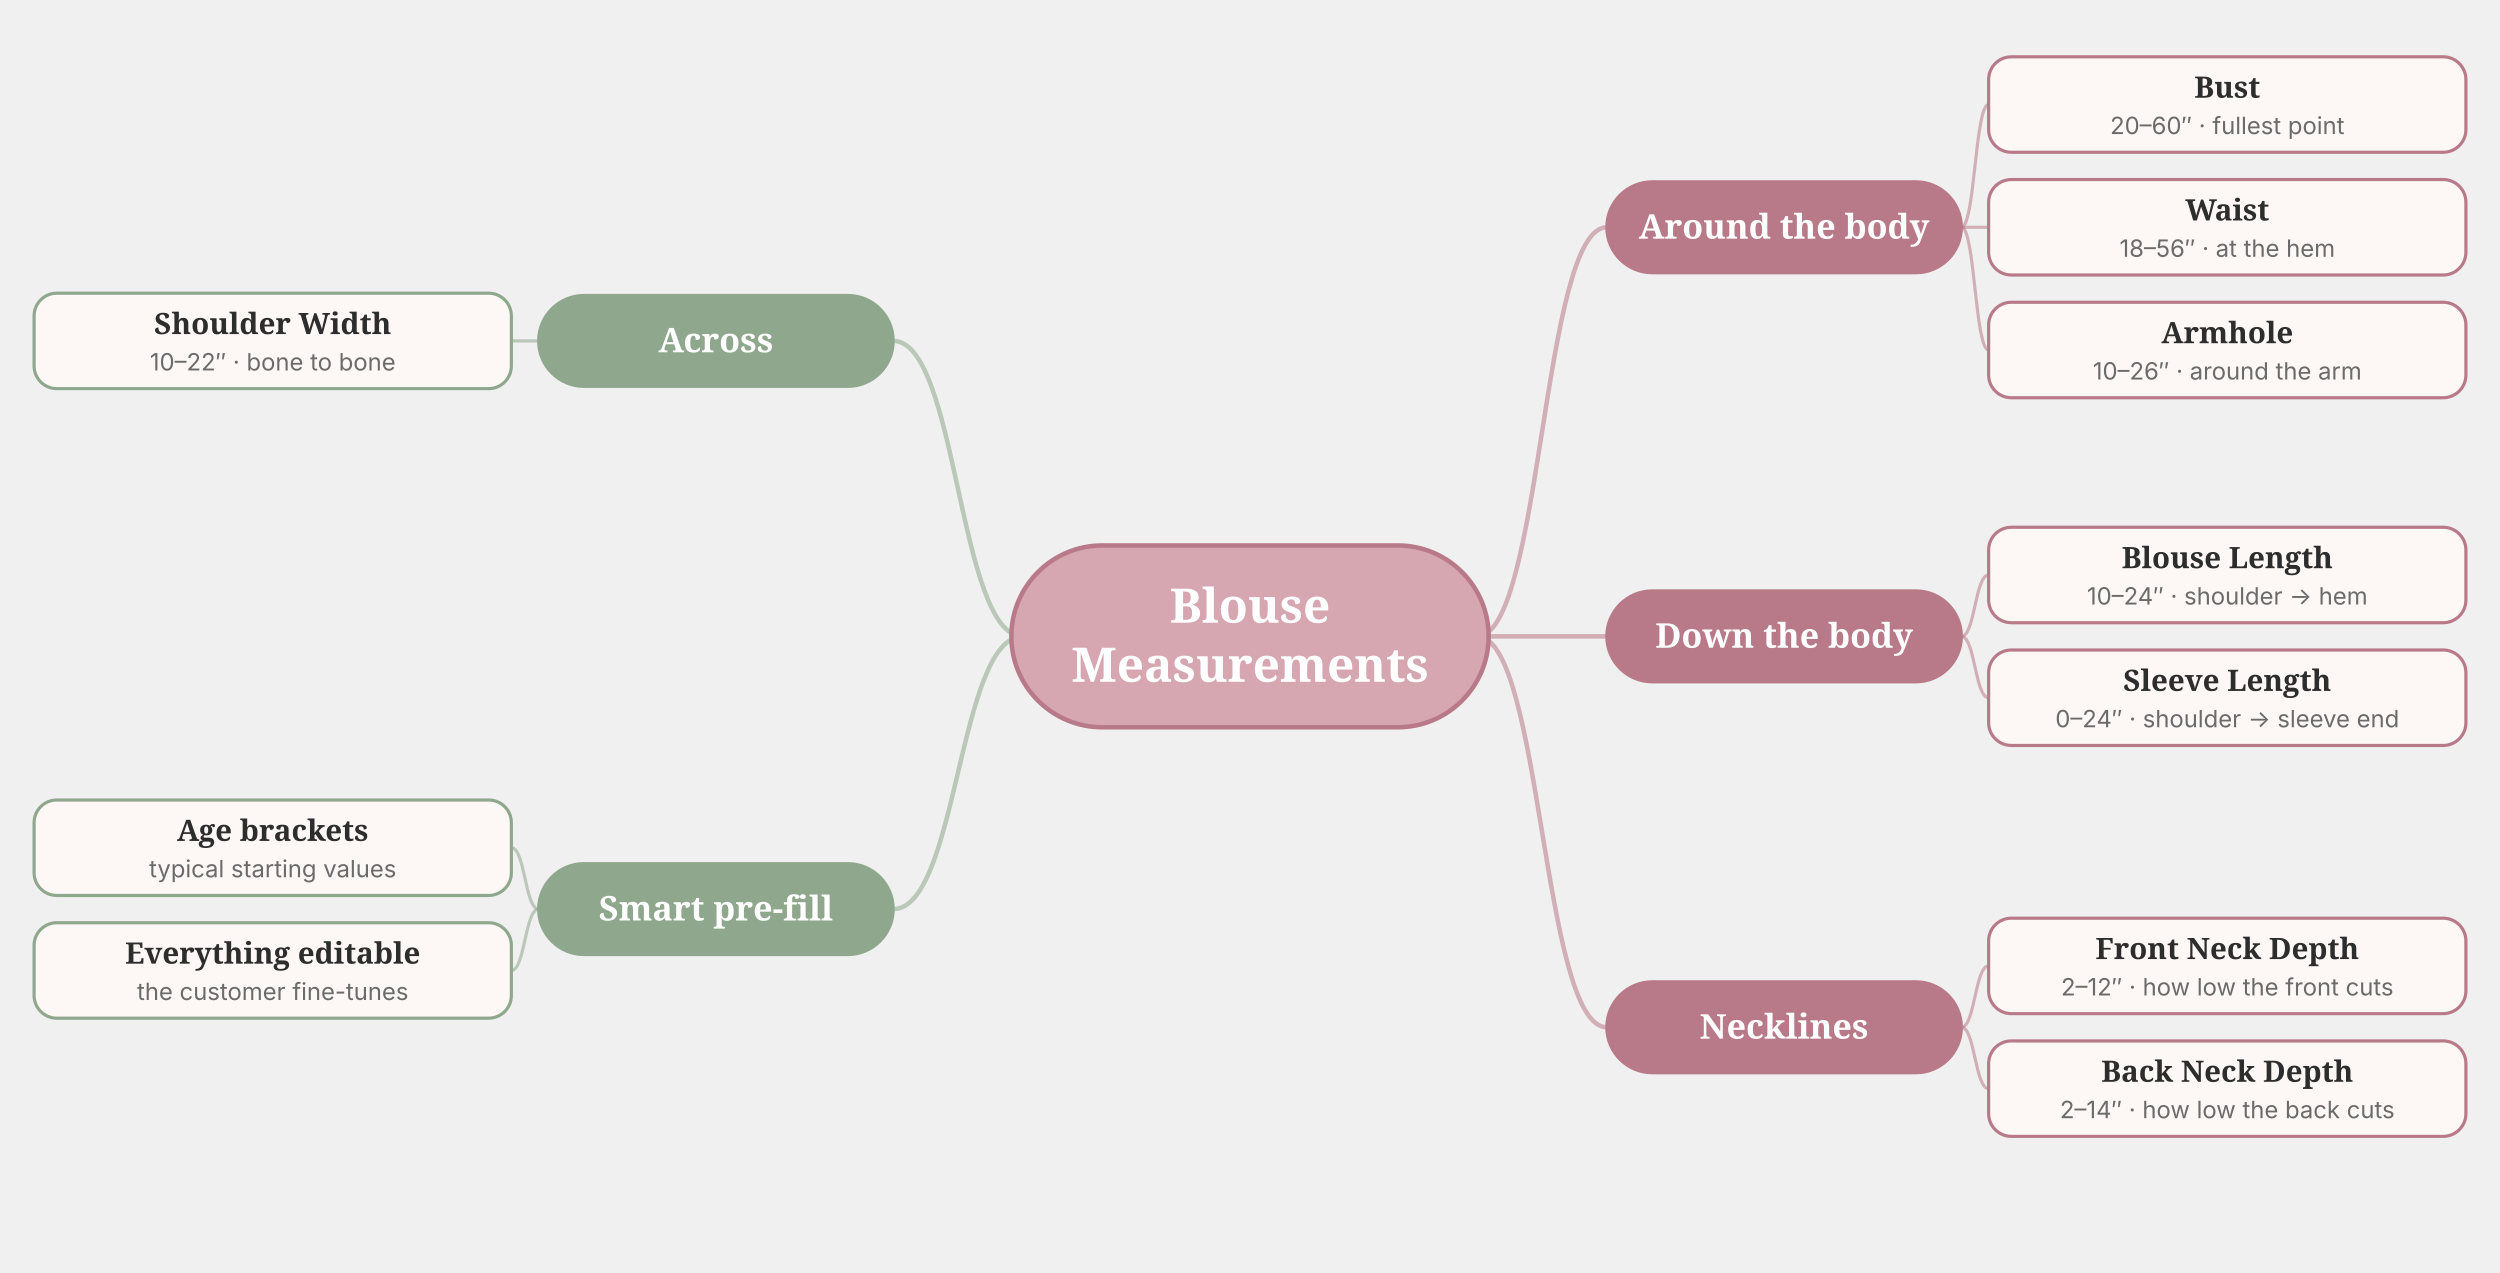
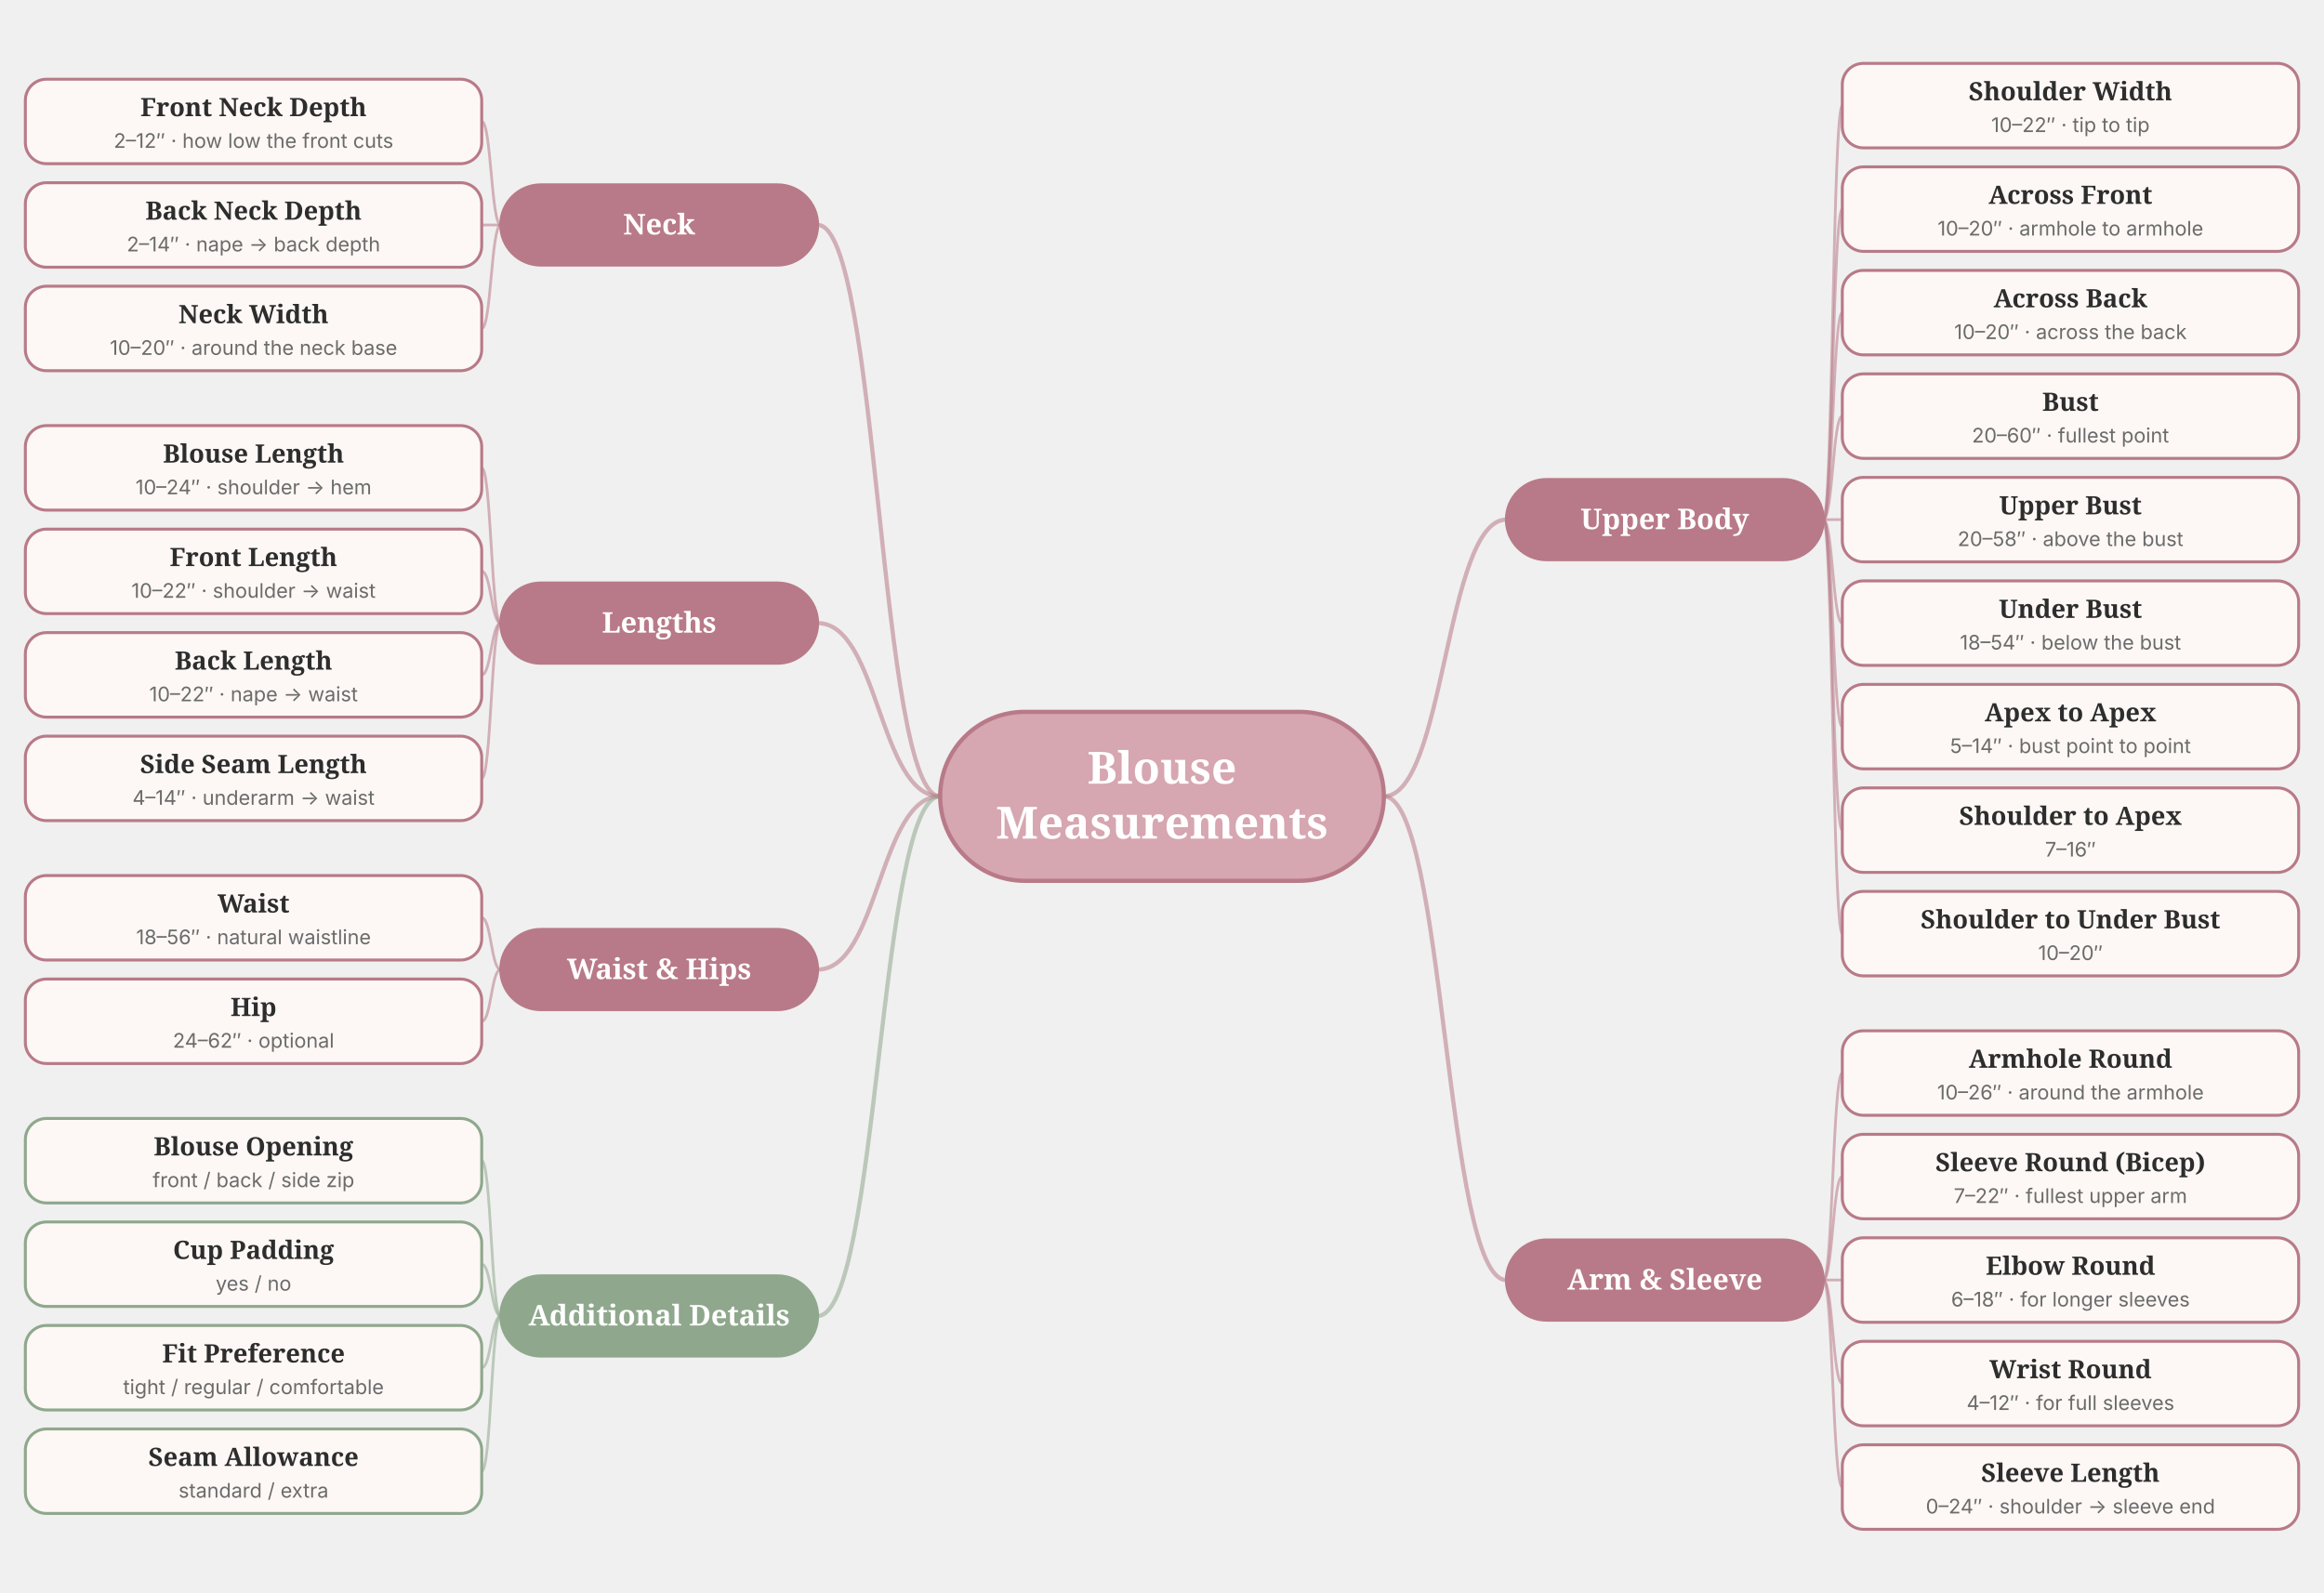
- <svg xmlns="http://www.w3.org/2000/svg" viewBox="0 0 1100 560" role="img" aria-label="Mind map of the eight blouse measurements">
-   <path d="M 650.0 280.0 C 678.5 280.0 678.5 100 707.0 100" fill="none" stroke="#B87A88" stroke-width="2" opacity="0.55" />
-   <rect x="707.0" y="80.0" width="156" height="40" rx="20" fill="#B87A88" stroke="#B87A88" stroke-width="1.4" />
-   <text x="785.0" y="105" font-family="Georgia, serif" font-size="15" fill="#FFFFFF" font-weight="bold" text-anchor="middle">Around the body</text>
-   <path d="M 863.0 100 C 869.0 100 869.0 46.0 875.0 46.0" fill="none" stroke="#B87A88" stroke-width="1.4" opacity="0.55" />
-   <rect x="875.0" y="25.0" width="210" height="42" rx="10" fill="#FDF8F5" stroke="#B87A88" stroke-width="1.4" />
-   <text x="980.0" y="43.0" font-family="Georgia, serif" font-size="13" fill="#2D2D2D" font-weight="bold" text-anchor="middle">Bust</text>
-   <text x="980.0" y="59.0" font-family="-apple-system, 'Segoe UI', sans-serif" font-size="10.5" fill="#6B6B6B" font-weight="normal" text-anchor="middle">20–60″ · fullest point</text>
-   <path d="M 863.0 100 C 869.0 100 869.0 100.0 875.0 100.0" fill="none" stroke="#B87A88" stroke-width="1.4" opacity="0.55" />
-   <rect x="875.0" y="79.0" width="210" height="42" rx="10" fill="#FDF8F5" stroke="#B87A88" stroke-width="1.4" />
-   <text x="980.0" y="97.0" font-family="Georgia, serif" font-size="13" fill="#2D2D2D" font-weight="bold" text-anchor="middle">Waist</text>
-   <text x="980.0" y="113.0" font-family="-apple-system, 'Segoe UI', sans-serif" font-size="10.5" fill="#6B6B6B" font-weight="normal" text-anchor="middle">18–56″ · at the hem</text>
-   <path d="M 863.0 100 C 869.0 100 869.0 154.0 875.0 154.0" fill="none" stroke="#B87A88" stroke-width="1.4" opacity="0.55" />
-   <rect x="875.0" y="133.0" width="210" height="42" rx="10" fill="#FDF8F5" stroke="#B87A88" stroke-width="1.4" />
-   <text x="980.0" y="151.0" font-family="Georgia, serif" font-size="13" fill="#2D2D2D" font-weight="bold" text-anchor="middle">Armhole</text>
-   <text x="980.0" y="167.0" font-family="-apple-system, 'Segoe UI', sans-serif" font-size="10.5" fill="#6B6B6B" font-weight="normal" text-anchor="middle">10–26″ · around the arm</text>
-   <path d="M 650.0 280.0 C 678.5 280.0 678.5 280 707.0 280" fill="none" stroke="#B87A88" stroke-width="2" opacity="0.55" />
-   <rect x="707.0" y="260.0" width="156" height="40" rx="20" fill="#B87A88" stroke="#B87A88" stroke-width="1.4" />
-   <text x="785.0" y="285" font-family="Georgia, serif" font-size="15" fill="#FFFFFF" font-weight="bold" text-anchor="middle">Down the body</text>
-   <path d="M 863.0 280 C 869.0 280 869.0 253.0 875.0 253.0" fill="none" stroke="#B87A88" stroke-width="1.4" opacity="0.55" />
-   <rect x="875.0" y="232.0" width="210" height="42" rx="10" fill="#FDF8F5" stroke="#B87A88" stroke-width="1.4" />
-   <text x="980.0" y="250.0" font-family="Georgia, serif" font-size="13" fill="#2D2D2D" font-weight="bold" text-anchor="middle">Blouse Length</text>
-   <text x="980.0" y="266.0" font-family="-apple-system, 'Segoe UI', sans-serif" font-size="10.5" fill="#6B6B6B" font-weight="normal" text-anchor="middle">10–24″ · shoulder → hem</text>
-   <path d="M 863.0 280 C 869.0 280 869.0 307.0 875.0 307.0" fill="none" stroke="#B87A88" stroke-width="1.4" opacity="0.55" />
-   <rect x="875.0" y="286.0" width="210" height="42" rx="10" fill="#FDF8F5" stroke="#B87A88" stroke-width="1.4" />
-   <text x="980.0" y="304.0" font-family="Georgia, serif" font-size="13" fill="#2D2D2D" font-weight="bold" text-anchor="middle">Sleeve Length</text>
-   <text x="980.0" y="320.0" font-family="-apple-system, 'Segoe UI', sans-serif" font-size="10.5" fill="#6B6B6B" font-weight="normal" text-anchor="middle">0–24″ · shoulder → sleeve end</text>
-   <path d="M 650.0 280.0 C 678.5 280.0 678.5 452 707.0 452" fill="none" stroke="#B87A88" stroke-width="2" opacity="0.55" />
-   <rect x="707.0" y="432.0" width="156" height="40" rx="20" fill="#B87A88" stroke="#B87A88" stroke-width="1.4" />
-   <text x="785.0" y="457" font-family="Georgia, serif" font-size="15" fill="#FFFFFF" font-weight="bold" text-anchor="middle">Necklines</text>
-   <path d="M 863.0 452 C 869.0 452 869.0 425.0 875.0 425.0" fill="none" stroke="#B87A88" stroke-width="1.4" opacity="0.55" />
-   <rect x="875.0" y="404.0" width="210" height="42" rx="10" fill="#FDF8F5" stroke="#B87A88" stroke-width="1.4" />
-   <text x="980.0" y="422.0" font-family="Georgia, serif" font-size="13" fill="#2D2D2D" font-weight="bold" text-anchor="middle">Front Neck Depth</text>
-   <text x="980.0" y="438.0" font-family="-apple-system, 'Segoe UI', sans-serif" font-size="10.5" fill="#6B6B6B" font-weight="normal" text-anchor="middle">2–12″ · how low the front cuts</text>
-   <path d="M 863.0 452 C 869.0 452 869.0 479.0 875.0 479.0" fill="none" stroke="#B87A88" stroke-width="1.4" opacity="0.55" />
-   <rect x="875.0" y="458.0" width="210" height="42" rx="10" fill="#FDF8F5" stroke="#B87A88" stroke-width="1.4" />
-   <text x="980.0" y="476.0" font-family="Georgia, serif" font-size="13" fill="#2D2D2D" font-weight="bold" text-anchor="middle">Back Neck Depth</text>
-   <text x="980.0" y="492.0" font-family="-apple-system, 'Segoe UI', sans-serif" font-size="10.5" fill="#6B6B6B" font-weight="normal" text-anchor="middle">2–14″ · how low the back cuts</text>
-   <path d="M 450.0 280.0 C 421.5 280.0 421.5 150 393.0 150" fill="none" stroke="#8FA88D" stroke-width="2" opacity="0.55" />
-   <rect x="237.0" y="130.0" width="156" height="40" rx="20" fill="#8FA88D" stroke="#8FA88D" stroke-width="1.4" />
-   <text x="315.0" y="155" font-family="Georgia, serif" font-size="15" fill="#FFFFFF" font-weight="bold" text-anchor="middle">Across</text>
-   <path d="M 237.0 150 C 231.0 150 231.0 150.0 225.0 150.0" fill="none" stroke="#8FA88D" stroke-width="1.4" opacity="0.55" />
-   <rect x="15.0" y="129.0" width="210" height="42" rx="10" fill="#FDF8F5" stroke="#8FA88D" stroke-width="1.4" />
-   <text x="120.0" y="147.0" font-family="Georgia, serif" font-size="13" fill="#2D2D2D" font-weight="bold" text-anchor="middle">Shoulder Width</text>
-   <text x="120.0" y="163.0" font-family="-apple-system, 'Segoe UI', sans-serif" font-size="10.5" fill="#6B6B6B" font-weight="normal" text-anchor="middle">10–22″ · bone to bone</text>
-   <path d="M 450.0 280.0 C 421.5 280.0 421.5 400 393.0 400" fill="none" stroke="#8FA88D" stroke-width="2" opacity="0.55" />
-   <rect x="237.0" y="380.0" width="156" height="40" rx="20" fill="#8FA88D" stroke="#8FA88D" stroke-width="1.4" />
-   <text x="315.0" y="405" font-family="Georgia, serif" font-size="15" fill="#FFFFFF" font-weight="bold" text-anchor="middle">Smart pre-fill</text>
-   <path d="M 237.0 400 C 231.0 400 231.0 373.0 225.0 373.0" fill="none" stroke="#8FA88D" stroke-width="1.4" opacity="0.55" />
-   <rect x="15.0" y="352.0" width="210" height="42" rx="10" fill="#FDF8F5" stroke="#8FA88D" stroke-width="1.4" />
-   <text x="120.0" y="370.0" font-family="Georgia, serif" font-size="13" fill="#2D2D2D" font-weight="bold" text-anchor="middle">Age brackets</text>
-   <text x="120.0" y="386.0" font-family="-apple-system, 'Segoe UI', sans-serif" font-size="10.5" fill="#6B6B6B" font-weight="normal" text-anchor="middle">typical starting values</text>
-   <path d="M 237.0 400 C 231.0 400 231.0 427.0 225.0 427.0" fill="none" stroke="#8FA88D" stroke-width="1.4" opacity="0.55" />
-   <rect x="15.0" y="406.0" width="210" height="42" rx="10" fill="#FDF8F5" stroke="#8FA88D" stroke-width="1.4" />
-   <text x="120.0" y="424.0" font-family="Georgia, serif" font-size="13" fill="#2D2D2D" font-weight="bold" text-anchor="middle">Everything editable</text>
-   <text x="120.0" y="440.0" font-family="-apple-system, 'Segoe UI', sans-serif" font-size="10.5" fill="#6B6B6B" font-weight="normal" text-anchor="middle">the customer fine-tunes</text>
-   <rect x="445.0" y="240.0" width="210" height="80" rx="40" fill="#D6A6B1" stroke="#B87A88" stroke-width="2" />
-   <text x="550.0" y="274.0" font-family="Georgia, serif" font-size="21" fill="#FFFFFF" font-weight="bold" text-anchor="middle">Blouse</text>
-   <text x="550.0" y="300.0" font-family="Georgia, serif" font-size="21" fill="#FFFFFF" font-weight="bold" text-anchor="middle">Measurements</text>
+ <svg xmlns="http://www.w3.org/2000/svg" viewBox="0 0 1100 754" role="img" aria-label="Mind map of the 23 standard blouse measurements and additional details">
+   <path d="M 655.0 377.0 C 684.0 377.0 684.0 246.0 713.0 246.0" fill="none" stroke="#B87A88" stroke-width="2" opacity="0.55" />
+   <rect x="713.0" y="227.0" width="150" height="38" rx="19" fill="#B87A88" stroke="#B87A88" stroke-width="1.4" />
+   <text x="788.0" y="250.5" font-family="Georgia, serif" font-size="13.5" fill="#FFFFFF" font-weight="bold" text-anchor="middle">Upper Body</text>
+   <path d="M 863.0 246.0 C 867.5 246.0 867.5 50.0 872.0 50.0" fill="none" stroke="#B87A88" stroke-width="1.3" opacity="0.55" />
+   <rect x="872.0" y="30.0" width="216" height="40" rx="10" fill="#FDF8F5" stroke="#B87A88" stroke-width="1.4" />
+   <text x="980.0" y="47.5" font-family="Georgia, serif" font-size="12" fill="#2D2D2D" font-weight="bold" text-anchor="middle">Shoulder Width</text>
+   <text x="980.0" y="62.5" font-family="-apple-system, 'Segoe UI', sans-serif" font-size="9.5" fill="#6B6B6B" font-weight="normal" text-anchor="middle">10–22″ · tip to tip</text>
+   <path d="M 863.0 246.0 C 867.5 246.0 867.5 99.0 872.0 99.0" fill="none" stroke="#B87A88" stroke-width="1.3" opacity="0.55" />
+   <rect x="872.0" y="79.0" width="216" height="40" rx="10" fill="#FDF8F5" stroke="#B87A88" stroke-width="1.4" />
+   <text x="980.0" y="96.5" font-family="Georgia, serif" font-size="12" fill="#2D2D2D" font-weight="bold" text-anchor="middle">Across Front</text>
+   <text x="980.0" y="111.5" font-family="-apple-system, 'Segoe UI', sans-serif" font-size="9.5" fill="#6B6B6B" font-weight="normal" text-anchor="middle">10–20″ · armhole to armhole</text>
+   <path d="M 863.0 246.0 C 867.5 246.0 867.5 148.0 872.0 148.0" fill="none" stroke="#B87A88" stroke-width="1.3" opacity="0.55" />
+   <rect x="872.0" y="128.0" width="216" height="40" rx="10" fill="#FDF8F5" stroke="#B87A88" stroke-width="1.4" />
+   <text x="980.0" y="145.5" font-family="Georgia, serif" font-size="12" fill="#2D2D2D" font-weight="bold" text-anchor="middle">Across Back</text>
+   <text x="980.0" y="160.5" font-family="-apple-system, 'Segoe UI', sans-serif" font-size="9.5" fill="#6B6B6B" font-weight="normal" text-anchor="middle">10–20″ · across the back</text>
+   <path d="M 863.0 246.0 C 867.5 246.0 867.5 197.0 872.0 197.0" fill="none" stroke="#B87A88" stroke-width="1.3" opacity="0.55" />
+   <rect x="872.0" y="177.0" width="216" height="40" rx="10" fill="#FDF8F5" stroke="#B87A88" stroke-width="1.4" />
+   <text x="980.0" y="194.5" font-family="Georgia, serif" font-size="12" fill="#2D2D2D" font-weight="bold" text-anchor="middle">Bust</text>
+   <text x="980.0" y="209.5" font-family="-apple-system, 'Segoe UI', sans-serif" font-size="9.5" fill="#6B6B6B" font-weight="normal" text-anchor="middle">20–60″ · fullest point</text>
+   <path d="M 863.0 246.0 C 867.5 246.0 867.5 246.0 872.0 246.0" fill="none" stroke="#B87A88" stroke-width="1.3" opacity="0.55" />
+   <rect x="872.0" y="226.0" width="216" height="40" rx="10" fill="#FDF8F5" stroke="#B87A88" stroke-width="1.4" />
+   <text x="980.0" y="243.5" font-family="Georgia, serif" font-size="12" fill="#2D2D2D" font-weight="bold" text-anchor="middle">Upper Bust</text>
+   <text x="980.0" y="258.5" font-family="-apple-system, 'Segoe UI', sans-serif" font-size="9.5" fill="#6B6B6B" font-weight="normal" text-anchor="middle">20–58″ · above the bust</text>
+   <path d="M 863.0 246.0 C 867.5 246.0 867.5 295.0 872.0 295.0" fill="none" stroke="#B87A88" stroke-width="1.3" opacity="0.55" />
+   <rect x="872.0" y="275.0" width="216" height="40" rx="10" fill="#FDF8F5" stroke="#B87A88" stroke-width="1.4" />
+   <text x="980.0" y="292.5" font-family="Georgia, serif" font-size="12" fill="#2D2D2D" font-weight="bold" text-anchor="middle">Under Bust</text>
+   <text x="980.0" y="307.5" font-family="-apple-system, 'Segoe UI', sans-serif" font-size="9.5" fill="#6B6B6B" font-weight="normal" text-anchor="middle">18–54″ · below the bust</text>
+   <path d="M 863.0 246.0 C 867.5 246.0 867.5 344.0 872.0 344.0" fill="none" stroke="#B87A88" stroke-width="1.3" opacity="0.55" />
+   <rect x="872.0" y="324.0" width="216" height="40" rx="10" fill="#FDF8F5" stroke="#B87A88" stroke-width="1.4" />
+   <text x="980.0" y="341.5" font-family="Georgia, serif" font-size="12" fill="#2D2D2D" font-weight="bold" text-anchor="middle">Apex to Apex</text>
+   <text x="980.0" y="356.5" font-family="-apple-system, 'Segoe UI', sans-serif" font-size="9.5" fill="#6B6B6B" font-weight="normal" text-anchor="middle">5–14″ · bust point to point</text>
+   <path d="M 863.0 246.0 C 867.5 246.0 867.5 393.0 872.0 393.0" fill="none" stroke="#B87A88" stroke-width="1.3" opacity="0.55" />
+   <rect x="872.0" y="373.0" width="216" height="40" rx="10" fill="#FDF8F5" stroke="#B87A88" stroke-width="1.4" />
+   <text x="980.0" y="390.5" font-family="Georgia, serif" font-size="12" fill="#2D2D2D" font-weight="bold" text-anchor="middle">Shoulder to Apex</text>
+   <text x="980.0" y="405.5" font-family="-apple-system, 'Segoe UI', sans-serif" font-size="9.5" fill="#6B6B6B" font-weight="normal" text-anchor="middle">7–16″</text>
+   <path d="M 863.0 246.0 C 867.5 246.0 867.5 442.0 872.0 442.0" fill="none" stroke="#B87A88" stroke-width="1.3" opacity="0.55" />
+   <rect x="872.0" y="422.0" width="216" height="40" rx="10" fill="#FDF8F5" stroke="#B87A88" stroke-width="1.4" />
+   <text x="980.0" y="439.5" font-family="Georgia, serif" font-size="12" fill="#2D2D2D" font-weight="bold" text-anchor="middle">Shoulder to Under Bust</text>
+   <text x="980.0" y="454.5" font-family="-apple-system, 'Segoe UI', sans-serif" font-size="9.5" fill="#6B6B6B" font-weight="normal" text-anchor="middle">10–20″</text>
+   <path d="M 655.0 377.0 C 684.0 377.0 684.0 606.0 713.0 606.0" fill="none" stroke="#B87A88" stroke-width="2" opacity="0.55" />
+   <rect x="713.0" y="587.0" width="150" height="38" rx="19" fill="#B87A88" stroke="#B87A88" stroke-width="1.4" />
+   <text x="788.0" y="610.5" font-family="Georgia, serif" font-size="13.5" fill="#FFFFFF" font-weight="bold" text-anchor="middle">Arm &amp; Sleeve</text>
+   <path d="M 863.0 606.0 C 867.5 606.0 867.5 508.0 872.0 508.0" fill="none" stroke="#B87A88" stroke-width="1.3" opacity="0.55" />
+   <rect x="872.0" y="488.0" width="216" height="40" rx="10" fill="#FDF8F5" stroke="#B87A88" stroke-width="1.4" />
+   <text x="980.0" y="505.5" font-family="Georgia, serif" font-size="12" fill="#2D2D2D" font-weight="bold" text-anchor="middle">Armhole Round</text>
+   <text x="980.0" y="520.5" font-family="-apple-system, 'Segoe UI', sans-serif" font-size="9.5" fill="#6B6B6B" font-weight="normal" text-anchor="middle">10–26″ · around the armhole</text>
+   <path d="M 863.0 606.0 C 867.5 606.0 867.5 557.0 872.0 557.0" fill="none" stroke="#B87A88" stroke-width="1.3" opacity="0.55" />
+   <rect x="872.0" y="537.0" width="216" height="40" rx="10" fill="#FDF8F5" stroke="#B87A88" stroke-width="1.4" />
+   <text x="980.0" y="554.5" font-family="Georgia, serif" font-size="12" fill="#2D2D2D" font-weight="bold" text-anchor="middle">Sleeve Round (Bicep)</text>
+   <text x="980.0" y="569.5" font-family="-apple-system, 'Segoe UI', sans-serif" font-size="9.5" fill="#6B6B6B" font-weight="normal" text-anchor="middle">7–22″ · fullest upper arm</text>
+   <path d="M 863.0 606.0 C 867.5 606.0 867.5 606.0 872.0 606.0" fill="none" stroke="#B87A88" stroke-width="1.3" opacity="0.55" />
+   <rect x="872.0" y="586.0" width="216" height="40" rx="10" fill="#FDF8F5" stroke="#B87A88" stroke-width="1.4" />
+   <text x="980.0" y="603.5" font-family="Georgia, serif" font-size="12" fill="#2D2D2D" font-weight="bold" text-anchor="middle">Elbow Round</text>
+   <text x="980.0" y="618.5" font-family="-apple-system, 'Segoe UI', sans-serif" font-size="9.5" fill="#6B6B6B" font-weight="normal" text-anchor="middle">6–18″ · for longer sleeves</text>
+   <path d="M 863.0 606.0 C 867.5 606.0 867.5 655.0 872.0 655.0" fill="none" stroke="#B87A88" stroke-width="1.3" opacity="0.55" />
+   <rect x="872.0" y="635.0" width="216" height="40" rx="10" fill="#FDF8F5" stroke="#B87A88" stroke-width="1.4" />
+   <text x="980.0" y="652.5" font-family="Georgia, serif" font-size="12" fill="#2D2D2D" font-weight="bold" text-anchor="middle">Wrist Round</text>
+   <text x="980.0" y="667.5" font-family="-apple-system, 'Segoe UI', sans-serif" font-size="9.5" fill="#6B6B6B" font-weight="normal" text-anchor="middle">4–12″ · for full sleeves</text>
+   <path d="M 863.0 606.0 C 867.5 606.0 867.5 704.0 872.0 704.0" fill="none" stroke="#B87A88" stroke-width="1.3" opacity="0.55" />
+   <rect x="872.0" y="684.0" width="216" height="40" rx="10" fill="#FDF8F5" stroke="#B87A88" stroke-width="1.4" />
+   <text x="980.0" y="701.5" font-family="Georgia, serif" font-size="12" fill="#2D2D2D" font-weight="bold" text-anchor="middle">Sleeve Length</text>
+   <text x="980.0" y="716.5" font-family="-apple-system, 'Segoe UI', sans-serif" font-size="9.5" fill="#6B6B6B" font-weight="normal" text-anchor="middle">0–24″ · shoulder → sleeve end</text>
+   <path d="M 445.0 377.0 C 416.0 377.0 416.0 106.5 387.0 106.5" fill="none" stroke="#B87A88" stroke-width="2" opacity="0.55" />
+   <rect x="237.0" y="87.5" width="150" height="38" rx="19" fill="#B87A88" stroke="#B87A88" stroke-width="1.4" />
+   <text x="312.0" y="111.0" font-family="Georgia, serif" font-size="13.5" fill="#FFFFFF" font-weight="bold" text-anchor="middle">Neck</text>
+   <path d="M 237.0 106.5 C 232.5 106.5 232.5 57.5 228.0 57.5" fill="none" stroke="#B87A88" stroke-width="1.3" opacity="0.55" />
+   <rect x="12.0" y="37.5" width="216" height="40" rx="10" fill="#FDF8F5" stroke="#B87A88" stroke-width="1.4" />
+   <text x="120.0" y="55.0" font-family="Georgia, serif" font-size="12" fill="#2D2D2D" font-weight="bold" text-anchor="middle">Front Neck Depth</text>
+   <text x="120.0" y="70.0" font-family="-apple-system, 'Segoe UI', sans-serif" font-size="9.5" fill="#6B6B6B" font-weight="normal" text-anchor="middle">2–12″ · how low the front cuts</text>
+   <path d="M 237.0 106.5 C 232.5 106.5 232.5 106.5 228.0 106.5" fill="none" stroke="#B87A88" stroke-width="1.3" opacity="0.55" />
+   <rect x="12.0" y="86.5" width="216" height="40" rx="10" fill="#FDF8F5" stroke="#B87A88" stroke-width="1.4" />
+   <text x="120.0" y="104.0" font-family="Georgia, serif" font-size="12" fill="#2D2D2D" font-weight="bold" text-anchor="middle">Back Neck Depth</text>
+   <text x="120.0" y="119.0" font-family="-apple-system, 'Segoe UI', sans-serif" font-size="9.5" fill="#6B6B6B" font-weight="normal" text-anchor="middle">2–14″ · nape → back depth</text>
+   <path d="M 237.0 106.5 C 232.5 106.5 232.5 155.5 228.0 155.5" fill="none" stroke="#B87A88" stroke-width="1.3" opacity="0.55" />
+   <rect x="12.0" y="135.5" width="216" height="40" rx="10" fill="#FDF8F5" stroke="#B87A88" stroke-width="1.4" />
+   <text x="120.0" y="153.0" font-family="Georgia, serif" font-size="12" fill="#2D2D2D" font-weight="bold" text-anchor="middle">Neck Width</text>
+   <text x="120.0" y="168.0" font-family="-apple-system, 'Segoe UI', sans-serif" font-size="9.5" fill="#6B6B6B" font-weight="normal" text-anchor="middle">10–20″ · around the neck base</text>
+   <path d="M 445.0 377.0 C 416.0 377.0 416.0 295.0 387.0 295.0" fill="none" stroke="#B87A88" stroke-width="2" opacity="0.55" />
+   <rect x="237.0" y="276.0" width="150" height="38" rx="19" fill="#B87A88" stroke="#B87A88" stroke-width="1.4" />
+   <text x="312.0" y="299.5" font-family="Georgia, serif" font-size="13.5" fill="#FFFFFF" font-weight="bold" text-anchor="middle">Lengths</text>
+   <path d="M 237.0 295.0 C 232.5 295.0 232.5 221.5 228.0 221.5" fill="none" stroke="#B87A88" stroke-width="1.3" opacity="0.55" />
+   <rect x="12.0" y="201.5" width="216" height="40" rx="10" fill="#FDF8F5" stroke="#B87A88" stroke-width="1.4" />
+   <text x="120.0" y="219.0" font-family="Georgia, serif" font-size="12" fill="#2D2D2D" font-weight="bold" text-anchor="middle">Blouse Length</text>
+   <text x="120.0" y="234.0" font-family="-apple-system, 'Segoe UI', sans-serif" font-size="9.5" fill="#6B6B6B" font-weight="normal" text-anchor="middle">10–24″ · shoulder → hem</text>
+   <path d="M 237.0 295.0 C 232.5 295.0 232.5 270.5 228.0 270.5" fill="none" stroke="#B87A88" stroke-width="1.3" opacity="0.55" />
+   <rect x="12.0" y="250.5" width="216" height="40" rx="10" fill="#FDF8F5" stroke="#B87A88" stroke-width="1.4" />
+   <text x="120.0" y="268.0" font-family="Georgia, serif" font-size="12" fill="#2D2D2D" font-weight="bold" text-anchor="middle">Front Length</text>
+   <text x="120.0" y="283.0" font-family="-apple-system, 'Segoe UI', sans-serif" font-size="9.5" fill="#6B6B6B" font-weight="normal" text-anchor="middle">10–22″ · shoulder → waist</text>
+   <path d="M 237.0 295.0 C 232.5 295.0 232.5 319.5 228.0 319.5" fill="none" stroke="#B87A88" stroke-width="1.3" opacity="0.55" />
+   <rect x="12.0" y="299.5" width="216" height="40" rx="10" fill="#FDF8F5" stroke="#B87A88" stroke-width="1.4" />
+   <text x="120.0" y="317.0" font-family="Georgia, serif" font-size="12" fill="#2D2D2D" font-weight="bold" text-anchor="middle">Back Length</text>
+   <text x="120.0" y="332.0" font-family="-apple-system, 'Segoe UI', sans-serif" font-size="9.5" fill="#6B6B6B" font-weight="normal" text-anchor="middle">10–22″ · nape → waist</text>
+   <path d="M 237.0 295.0 C 232.5 295.0 232.5 368.5 228.0 368.5" fill="none" stroke="#B87A88" stroke-width="1.3" opacity="0.55" />
+   <rect x="12.0" y="348.5" width="216" height="40" rx="10" fill="#FDF8F5" stroke="#B87A88" stroke-width="1.4" />
+   <text x="120.0" y="366.0" font-family="Georgia, serif" font-size="12" fill="#2D2D2D" font-weight="bold" text-anchor="middle">Side Seam Length</text>
+   <text x="120.0" y="381.0" font-family="-apple-system, 'Segoe UI', sans-serif" font-size="9.5" fill="#6B6B6B" font-weight="normal" text-anchor="middle">4–14″ · underarm → waist</text>
+   <path d="M 445.0 377.0 C 416.0 377.0 416.0 459.0 387.0 459.0" fill="none" stroke="#B87A88" stroke-width="2" opacity="0.55" />
+   <rect x="237.0" y="440.0" width="150" height="38" rx="19" fill="#B87A88" stroke="#B87A88" stroke-width="1.4" />
+   <text x="312.0" y="463.5" font-family="Georgia, serif" font-size="13.5" fill="#FFFFFF" font-weight="bold" text-anchor="middle">Waist &amp; Hips</text>
+   <path d="M 237.0 459.0 C 232.5 459.0 232.5 434.5 228.0 434.5" fill="none" stroke="#B87A88" stroke-width="1.3" opacity="0.55" />
+   <rect x="12.0" y="414.5" width="216" height="40" rx="10" fill="#FDF8F5" stroke="#B87A88" stroke-width="1.4" />
+   <text x="120.0" y="432.0" font-family="Georgia, serif" font-size="12" fill="#2D2D2D" font-weight="bold" text-anchor="middle">Waist</text>
+   <text x="120.0" y="447.0" font-family="-apple-system, 'Segoe UI', sans-serif" font-size="9.5" fill="#6B6B6B" font-weight="normal" text-anchor="middle">18–56″ · natural waistline</text>
+   <path d="M 237.0 459.0 C 232.5 459.0 232.5 483.5 228.0 483.5" fill="none" stroke="#B87A88" stroke-width="1.3" opacity="0.55" />
+   <rect x="12.0" y="463.5" width="216" height="40" rx="10" fill="#FDF8F5" stroke="#B87A88" stroke-width="1.4" />
+   <text x="120.0" y="481.0" font-family="Georgia, serif" font-size="12" fill="#2D2D2D" font-weight="bold" text-anchor="middle">Hip</text>
+   <text x="120.0" y="496.0" font-family="-apple-system, 'Segoe UI', sans-serif" font-size="9.5" fill="#6B6B6B" font-weight="normal" text-anchor="middle">24–62″ · optional</text>
+   <path d="M 445.0 377.0 C 416.0 377.0 416.0 623.0 387.0 623.0" fill="none" stroke="#8FA88D" stroke-width="2" opacity="0.55" />
+   <rect x="237.0" y="604.0" width="150" height="38" rx="19" fill="#8FA88D" stroke="#8FA88D" stroke-width="1.4" />
+   <text x="312.0" y="627.5" font-family="Georgia, serif" font-size="13.5" fill="#FFFFFF" font-weight="bold" text-anchor="middle">Additional Details</text>
+   <path d="M 237.0 623.0 C 232.5 623.0 232.5 549.5 228.0 549.5" fill="none" stroke="#8FA88D" stroke-width="1.3" opacity="0.55" />
+   <rect x="12.0" y="529.5" width="216" height="40" rx="10" fill="#FDF8F5" stroke="#8FA88D" stroke-width="1.4" />
+   <text x="120.0" y="547.0" font-family="Georgia, serif" font-size="12" fill="#2D2D2D" font-weight="bold" text-anchor="middle">Blouse Opening</text>
+   <text x="120.0" y="562.0" font-family="-apple-system, 'Segoe UI', sans-serif" font-size="9.5" fill="#6B6B6B" font-weight="normal" text-anchor="middle">front / back / side zip</text>
+   <path d="M 237.0 623.0 C 232.5 623.0 232.5 598.5 228.0 598.5" fill="none" stroke="#8FA88D" stroke-width="1.3" opacity="0.55" />
+   <rect x="12.0" y="578.5" width="216" height="40" rx="10" fill="#FDF8F5" stroke="#8FA88D" stroke-width="1.4" />
+   <text x="120.0" y="596.0" font-family="Georgia, serif" font-size="12" fill="#2D2D2D" font-weight="bold" text-anchor="middle">Cup Padding</text>
+   <text x="120.0" y="611.0" font-family="-apple-system, 'Segoe UI', sans-serif" font-size="9.5" fill="#6B6B6B" font-weight="normal" text-anchor="middle">yes / no</text>
+   <path d="M 237.0 623.0 C 232.5 623.0 232.5 647.5 228.0 647.5" fill="none" stroke="#8FA88D" stroke-width="1.3" opacity="0.55" />
+   <rect x="12.0" y="627.5" width="216" height="40" rx="10" fill="#FDF8F5" stroke="#8FA88D" stroke-width="1.4" />
+   <text x="120.0" y="645.0" font-family="Georgia, serif" font-size="12" fill="#2D2D2D" font-weight="bold" text-anchor="middle">Fit Preference</text>
+   <text x="120.0" y="660.0" font-family="-apple-system, 'Segoe UI', sans-serif" font-size="9.5" fill="#6B6B6B" font-weight="normal" text-anchor="middle">tight / regular / comfortable</text>
+   <path d="M 237.0 623.0 C 232.5 623.0 232.5 696.5 228.0 696.5" fill="none" stroke="#8FA88D" stroke-width="1.3" opacity="0.55" />
+   <rect x="12.0" y="676.5" width="216" height="40" rx="10" fill="#FDF8F5" stroke="#8FA88D" stroke-width="1.4" />
+   <text x="120.0" y="694.0" font-family="Georgia, serif" font-size="12" fill="#2D2D2D" font-weight="bold" text-anchor="middle">Seam Allowance</text>
+   <text x="120.0" y="709.0" font-family="-apple-system, 'Segoe UI', sans-serif" font-size="9.5" fill="#6B6B6B" font-weight="normal" text-anchor="middle">standard / extra</text>
+   <rect x="445.0" y="337.0" width="210" height="80" rx="40" fill="#D6A6B1" stroke="#B87A88" stroke-width="2" />
+   <text x="550.0" y="371.0" font-family="Georgia, serif" font-size="21" fill="#FFFFFF" font-weight="bold" text-anchor="middle">Blouse</text>
+   <text x="550.0" y="397.0" font-family="Georgia, serif" font-size="21" fill="#FFFFFF" font-weight="bold" text-anchor="middle">Measurements</text>
</svg>
